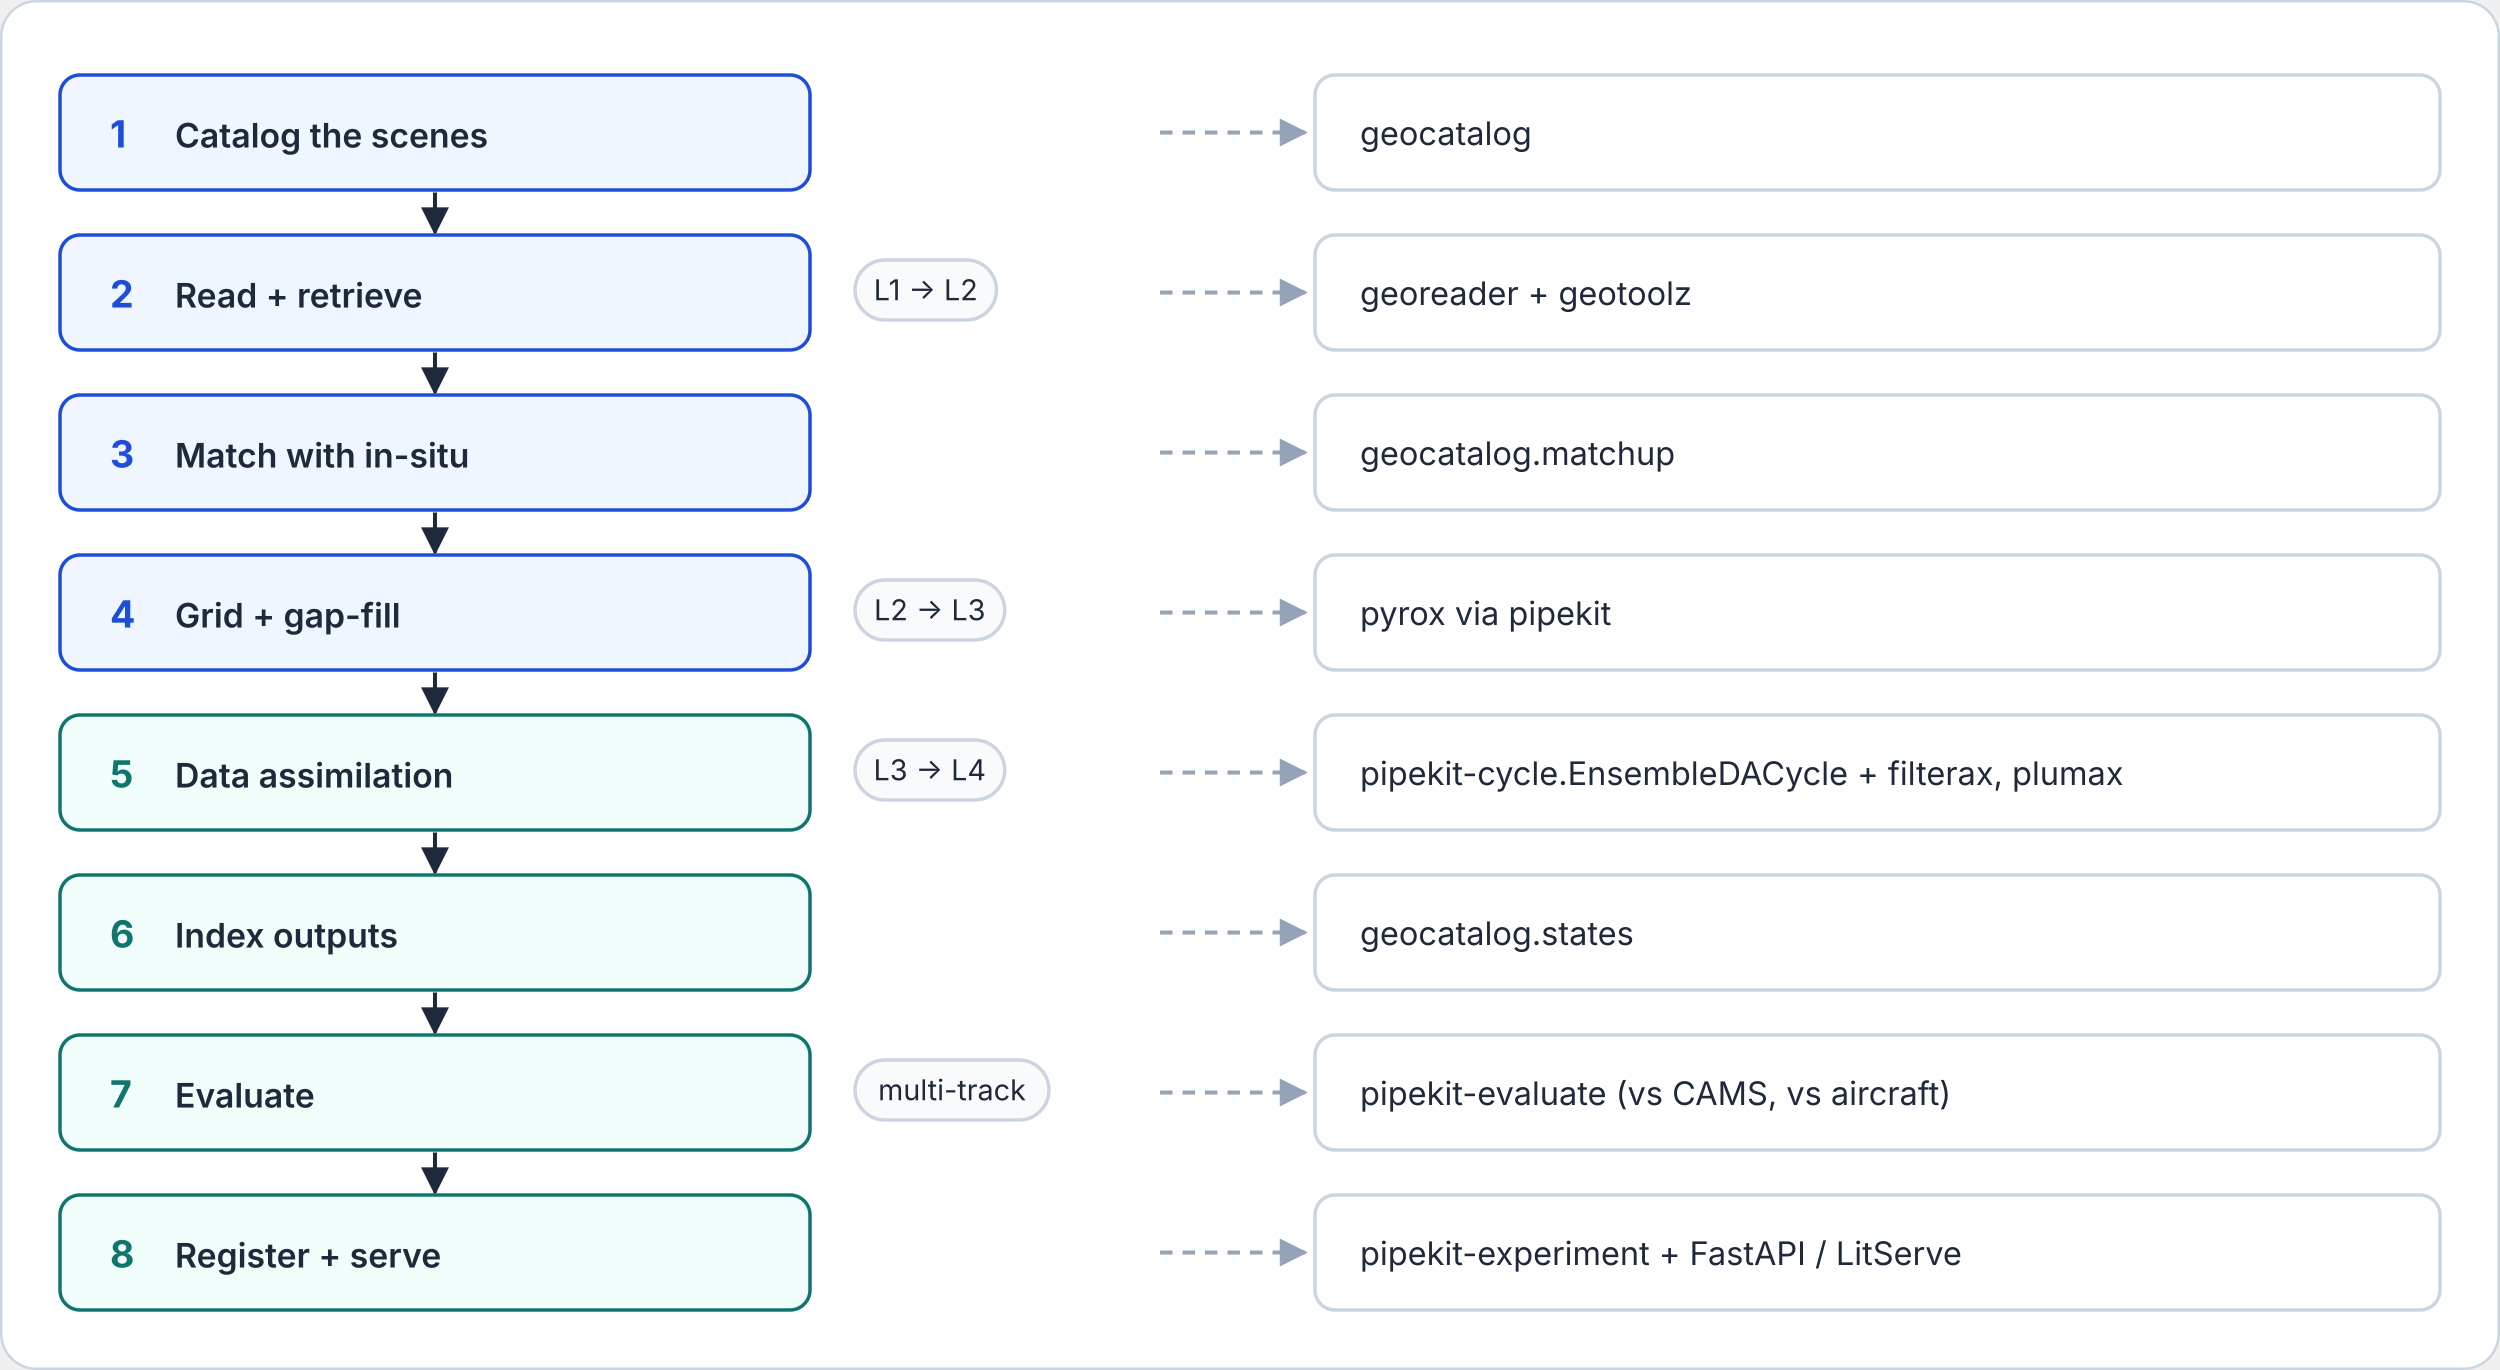
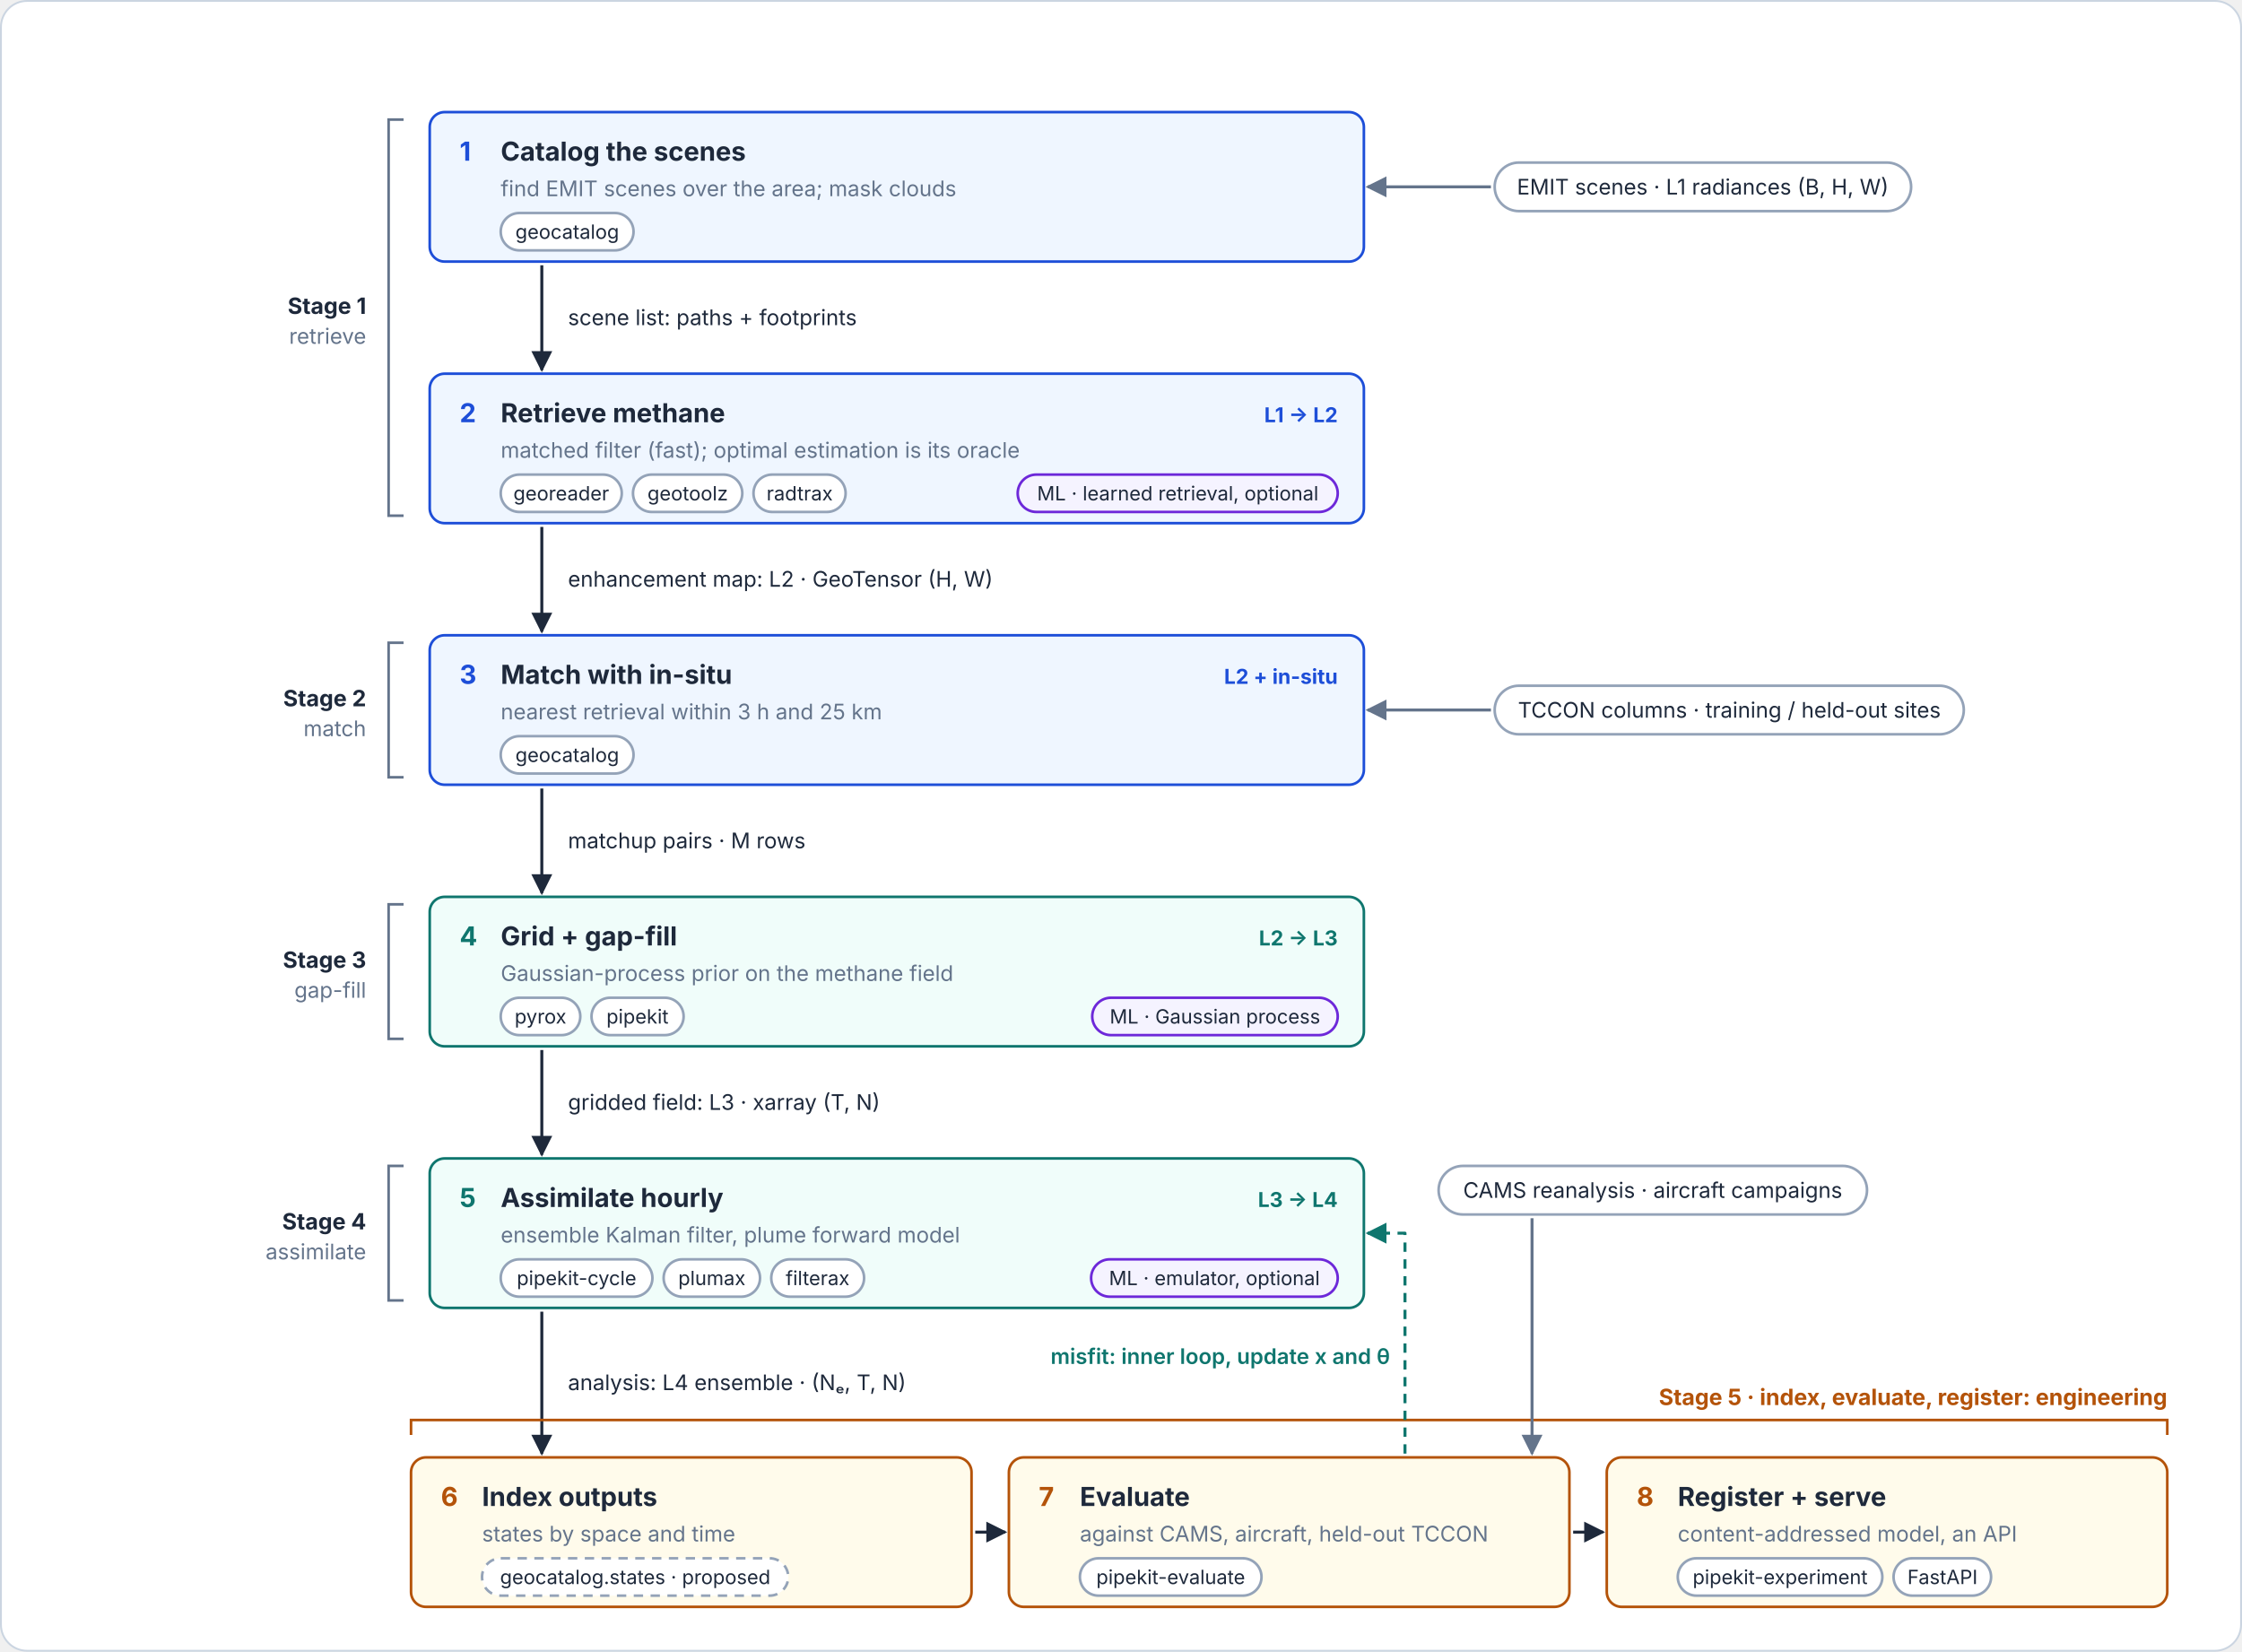
- <svg xmlns="http://www.w3.org/2000/svg" viewBox="0 0 1000 548" width="1000" height="548" role="img" aria-label="The methane attribution walkthrough: eight steps from cataloguing scenes to serving estimates, each handled by one package, crossing L1 to L4." font-family="Inter, 'Helvetica Neue', Arial, 'DejaVu Sans', sans-serif">
+ <svg xmlns="http://www.w3.org/2000/svg" viewBox="0 0 1200 884" width="1200" height="884" role="img" aria-label="The methane walkthrough: five science steps down the left (catalog, retrieve, match with in-situ, gap-fill, assimilate), each labelled with the data that flows to the next, its level, its packages and where ML enters; three engineering steps along the bottom (index, evaluate, register and serve). Evaluation feeds the misfit back to assimilation." font-family="Inter, 'Helvetica Neue', Arial, 'DejaVu Sans', sans-serif">
  <defs>
+     <marker id="m0f766e" viewBox="0 0 10 10" refX="9" refY="5" markerWidth="7" markerHeight="7" orient="auto-start-reverse">
+       <path d="M0,0 L10,5 L0,10 z" fill="#0f766e" />
+     </marker>
    <marker id="m1e293b" viewBox="0 0 10 10" refX="9" refY="5" markerWidth="7" markerHeight="7" orient="auto-start-reverse">
      <path d="M0,0 L10,5 L0,10 z" fill="#1e293b" />
    </marker>
-     <marker id="m94a3b8" viewBox="0 0 10 10" refX="9" refY="5" markerWidth="7" markerHeight="7" orient="auto-start-reverse">
-       <path d="M0,0 L10,5 L0,10 z" fill="#94a3b8" />
+     <marker id="m64748b" viewBox="0 0 10 10" refX="9" refY="5" markerWidth="7" markerHeight="7" orient="auto-start-reverse">
+       <path d="M0,0 L10,5 L0,10 z" fill="#64748b" />
    </marker>
  </defs>
-   <rect x="0.5" y="0.5" width="999" height="547" rx="14" fill="#ffffff" stroke="#cbd5e1" />
-   <rect x="24.0" y="30.0" width="300.0" height="46.0" rx="8" fill="#eff6ff" stroke="#1d4ed8" stroke-width="1.4" />
-   <text x="44.0" y="59.0" font-size="15" fill="#1d4ed8" text-anchor="start" font-weight="700">1</text>
-   <text x="70.0" y="59.0" font-size="13.5" fill="#1e293b" text-anchor="start" font-weight="600">Catalog the scenes</text>
-   <path d="M464.0,53.0 L522.0,53.0" fill="none" stroke="#94a3b8" stroke-width="1.6" stroke-linejoin="round" stroke-dasharray="5 4" marker-end="url(#m94a3b8)" />
-   <rect x="526.0" y="30.0" width="450.0" height="46.0" rx="8" fill="#ffffff" stroke="#cbd5e1" stroke-width="1.4" />
-   <text x="544.0" y="58.0" font-size="13" fill="#1e293b" text-anchor="start" font-weight="400">geocatalog</text>
-   <path d="M174.0,77.0 L174.0,93.0" fill="none" stroke="#1e293b" stroke-width="1.6" stroke-linejoin="round" marker-end="url(#m1e293b)" />
-   <rect x="24.0" y="94.0" width="300.0" height="46.0" rx="8" fill="#eff6ff" stroke="#1d4ed8" stroke-width="1.4" />
-   <text x="44.0" y="123.0" font-size="15" fill="#1d4ed8" text-anchor="start" font-weight="700">2</text>
-   <text x="70.0" y="123.0" font-size="13.5" fill="#1e293b" text-anchor="start" font-weight="600">Read + retrieve</text>
-   <rect x="342.0" y="104.0" width="56.6" height="24.0" rx="12.0" fill="#f8fafc" stroke="#cbd5e1" stroke-width="1.4" />
-   <text x="370.3" y="120.1" font-size="11.5" fill="#1e293b" text-anchor="middle" font-weight="400">L1 → L2</text>
-   <path d="M464.0,117.0 L522.0,117.0" fill="none" stroke="#94a3b8" stroke-width="1.6" stroke-linejoin="round" stroke-dasharray="5 4" marker-end="url(#m94a3b8)" />
-   <rect x="526.0" y="94.0" width="450.0" height="46.0" rx="8" fill="#ffffff" stroke="#cbd5e1" stroke-width="1.4" />
-   <text x="544.0" y="122.0" font-size="13" fill="#1e293b" text-anchor="start" font-weight="400">georeader + geotoolz</text>
-   <path d="M174.0,141.0 L174.0,157.0" fill="none" stroke="#1e293b" stroke-width="1.6" stroke-linejoin="round" marker-end="url(#m1e293b)" />
-   <rect x="24.0" y="158.0" width="300.0" height="46.0" rx="8" fill="#eff6ff" stroke="#1d4ed8" stroke-width="1.4" />
-   <text x="44.0" y="187.0" font-size="15" fill="#1d4ed8" text-anchor="start" font-weight="700">3</text>
-   <text x="70.0" y="187.0" font-size="13.5" fill="#1e293b" text-anchor="start" font-weight="600">Match with in-situ</text>
-   <path d="M464.0,181.0 L522.0,181.0" fill="none" stroke="#94a3b8" stroke-width="1.6" stroke-linejoin="round" stroke-dasharray="5 4" marker-end="url(#m94a3b8)" />
-   <rect x="526.0" y="158.0" width="450.0" height="46.0" rx="8" fill="#ffffff" stroke="#cbd5e1" stroke-width="1.4" />
-   <text x="544.0" y="186.0" font-size="13" fill="#1e293b" text-anchor="start" font-weight="400">geocatalog.matchup</text>
-   <path d="M174.0,205.0 L174.0,221.0" fill="none" stroke="#1e293b" stroke-width="1.6" stroke-linejoin="round" marker-end="url(#m1e293b)" />
-   <rect x="24.0" y="222.0" width="300.0" height="46.0" rx="8" fill="#eff6ff" stroke="#1d4ed8" stroke-width="1.4" />
-   <text x="44.0" y="251.0" font-size="15" fill="#1d4ed8" text-anchor="start" font-weight="700">4</text>
-   <text x="70.0" y="251.0" font-size="13.5" fill="#1e293b" text-anchor="start" font-weight="600">Grid + gap-fill</text>
-   <rect x="342.0" y="232.0" width="59.9" height="24.0" rx="12.0" fill="#f8fafc" stroke="#cbd5e1" stroke-width="1.4" />
-   <text x="371.9" y="248.1" font-size="11.5" fill="#1e293b" text-anchor="middle" font-weight="400">L2 → L3</text>
-   <path d="M464.0,245.0 L522.0,245.0" fill="none" stroke="#94a3b8" stroke-width="1.6" stroke-linejoin="round" stroke-dasharray="5 4" marker-end="url(#m94a3b8)" />
-   <rect x="526.0" y="222.0" width="450.0" height="46.0" rx="8" fill="#ffffff" stroke="#cbd5e1" stroke-width="1.4" />
-   <text x="544.0" y="250.0" font-size="13" fill="#1e293b" text-anchor="start" font-weight="400">pyrox via pipekit</text>
-   <path d="M174.0,269.0 L174.0,285.0" fill="none" stroke="#1e293b" stroke-width="1.6" stroke-linejoin="round" marker-end="url(#m1e293b)" />
-   <rect x="24.0" y="286.0" width="300.0" height="46.0" rx="8" fill="#f0fdfa" stroke="#0f766e" stroke-width="1.4" />
-   <text x="44.0" y="315.0" font-size="15" fill="#0f766e" text-anchor="start" font-weight="700">5</text>
-   <text x="70.0" y="315.0" font-size="13.5" fill="#1e293b" text-anchor="start" font-weight="600">Data assimilation</text>
-   <rect x="342.0" y="296.0" width="59.9" height="24.0" rx="12.0" fill="#f8fafc" stroke="#cbd5e1" stroke-width="1.4" />
-   <text x="371.9" y="312.1" font-size="11.5" fill="#1e293b" text-anchor="middle" font-weight="400">L3 → L4</text>
-   <path d="M464.0,309.0 L522.0,309.0" fill="none" stroke="#94a3b8" stroke-width="1.6" stroke-linejoin="round" stroke-dasharray="5 4" marker-end="url(#m94a3b8)" />
-   <rect x="526.0" y="286.0" width="450.0" height="46.0" rx="8" fill="#ffffff" stroke="#cbd5e1" stroke-width="1.4" />
-   <text x="544.0" y="314.0" font-size="13" fill="#1e293b" text-anchor="start" font-weight="400">pipekit-cycle.EnsembleDACycle + filterax, plumax</text>
-   <path d="M174.0,333.0 L174.0,349.0" fill="none" stroke="#1e293b" stroke-width="1.6" stroke-linejoin="round" marker-end="url(#m1e293b)" />
-   <rect x="24.0" y="350.0" width="300.0" height="46.0" rx="8" fill="#f0fdfa" stroke="#0f766e" stroke-width="1.4" />
-   <text x="44.0" y="379.0" font-size="15" fill="#0f766e" text-anchor="start" font-weight="700">6</text>
-   <text x="70.0" y="379.0" font-size="13.5" fill="#1e293b" text-anchor="start" font-weight="600">Index outputs</text>
-   <path d="M464.0,373.0 L522.0,373.0" fill="none" stroke="#94a3b8" stroke-width="1.6" stroke-linejoin="round" stroke-dasharray="5 4" marker-end="url(#m94a3b8)" />
-   <rect x="526.0" y="350.0" width="450.0" height="46.0" rx="8" fill="#ffffff" stroke="#cbd5e1" stroke-width="1.4" />
-   <text x="544.0" y="378.0" font-size="13" fill="#1e293b" text-anchor="start" font-weight="400">geocatalog.states</text>
-   <path d="M174.0,397.0 L174.0,413.0" fill="none" stroke="#1e293b" stroke-width="1.6" stroke-linejoin="round" marker-end="url(#m1e293b)" />
-   <rect x="24.0" y="414.0" width="300.0" height="46.0" rx="8" fill="#f0fdfa" stroke="#0f766e" stroke-width="1.4" />
-   <text x="44.0" y="443.0" font-size="15" fill="#0f766e" text-anchor="start" font-weight="700">7</text>
-   <text x="70.0" y="443.0" font-size="13.5" fill="#1e293b" text-anchor="start" font-weight="600">Evaluate</text>
-   <rect x="342.0" y="424.0" width="77.6" height="24.0" rx="12.0" fill="#f8fafc" stroke="#cbd5e1" stroke-width="1.4" />
-   <text x="380.8" y="440.1" font-size="11.5" fill="#1e293b" text-anchor="middle" font-weight="400">multi-track</text>
-   <path d="M464.0,437.0 L522.0,437.0" fill="none" stroke="#94a3b8" stroke-width="1.6" stroke-linejoin="round" stroke-dasharray="5 4" marker-end="url(#m94a3b8)" />
-   <rect x="526.0" y="414.0" width="450.0" height="46.0" rx="8" fill="#ffffff" stroke="#cbd5e1" stroke-width="1.4" />
-   <text x="544.0" y="442.0" font-size="13" fill="#1e293b" text-anchor="start" font-weight="400">pipekit-evaluate  (vs CAMS, vs aircraft)</text>
-   <path d="M174.0,461.0 L174.0,477.0" fill="none" stroke="#1e293b" stroke-width="1.6" stroke-linejoin="round" marker-end="url(#m1e293b)" />
-   <rect x="24.0" y="478.0" width="300.0" height="46.0" rx="8" fill="#f0fdfa" stroke="#0f766e" stroke-width="1.4" />
-   <text x="44.0" y="507.0" font-size="15" fill="#0f766e" text-anchor="start" font-weight="700">8</text>
-   <text x="70.0" y="507.0" font-size="13.5" fill="#1e293b" text-anchor="start" font-weight="600">Register + serve</text>
-   <path d="M464.0,501.0 L522.0,501.0" fill="none" stroke="#94a3b8" stroke-width="1.6" stroke-linejoin="round" stroke-dasharray="5 4" marker-end="url(#m94a3b8)" />
-   <rect x="526.0" y="478.0" width="450.0" height="46.0" rx="8" fill="#ffffff" stroke="#cbd5e1" stroke-width="1.4" />
-   <text x="544.0" y="506.0" font-size="13" fill="#1e293b" text-anchor="start" font-weight="400">pipekit-experiment + FastAPI / LitServe</text>
+   <rect x="0.5" y="0.5" width="1199" height="883" rx="14" fill="#ffffff" stroke="#cbd5e1" />
+   <rect x="230.0" y="60.0" width="500.0" height="80.0" rx="8" fill="#eff6ff" stroke="#1d4ed8" stroke-width="1.4" />
+   <text x="246.0" y="86.0" font-size="14" fill="#1d4ed8" text-anchor="start" font-weight="700">1</text>
+   <text x="268.0" y="86.0" font-size="14" fill="#1e293b" text-anchor="start" font-weight="700">Catalog the scenes</text>
+   <text x="268.0" y="105.0" font-size="11.5" fill="#64748b" text-anchor="start" font-weight="400">find EMIT scenes over the area; mask clouds</text>
+   <rect x="268.0" y="114.0" width="71.1" height="20.0" rx="10.0" fill="#ffffff" stroke="#94a3b8" stroke-width="1.4" />
+   <text x="303.6" y="127.8" font-size="10.5" fill="#1e293b" text-anchor="middle" font-weight="400">geocatalog</text>
+   <rect x="230.0" y="200.0" width="500.0" height="80.0" rx="8" fill="#eff6ff" stroke="#1d4ed8" stroke-width="1.4" />
+   <text x="246.0" y="226.0" font-size="14" fill="#1d4ed8" text-anchor="start" font-weight="700">2</text>
+   <text x="268.0" y="226.0" font-size="14" fill="#1e293b" text-anchor="start" font-weight="700">Retrieve methane</text>
+   <text x="716.0" y="226.0" font-size="11" fill="#1d4ed8" text-anchor="end" font-weight="700">L1 → L2</text>
+   <text x="268.0" y="245.0" font-size="11.5" fill="#64748b" text-anchor="start" font-weight="400">matched filter (fast); optimal estimation is its oracle</text>
+   <rect x="268.0" y="254.0" width="64.8" height="20.0" rx="10.0" fill="#ffffff" stroke="#94a3b8" stroke-width="1.4" />
+   <text x="300.4" y="267.8" font-size="10.5" fill="#1e293b" text-anchor="middle" font-weight="400">georeader</text>
+   <rect x="338.8" y="254.0" width="58.5" height="20.0" rx="10.0" fill="#ffffff" stroke="#94a3b8" stroke-width="1.4" />
+   <text x="368.1" y="267.8" font-size="10.5" fill="#1e293b" text-anchor="middle" font-weight="400">geotoolz</text>
+   <rect x="403.3" y="254.0" width="49.3" height="20.0" rx="10.0" fill="#ffffff" stroke="#94a3b8" stroke-width="1.4" />
+   <text x="428.0" y="267.8" font-size="10.5" fill="#1e293b" text-anchor="middle" font-weight="400">radtrax</text>
+   <rect x="544.7" y="254.0" width="171.3" height="20.0" rx="10.0" fill="#f5f3ff" stroke="#6d28d9" stroke-width="1.4" />
+   <text x="630.4" y="267.8" font-size="10.5" fill="#1e293b" text-anchor="middle" font-weight="400">ML · learned retrieval, optional</text>
+   <rect x="230.0" y="340.0" width="500.0" height="80.0" rx="8" fill="#eff6ff" stroke="#1d4ed8" stroke-width="1.4" />
+   <text x="246.0" y="366.0" font-size="14" fill="#1d4ed8" text-anchor="start" font-weight="700">3</text>
+   <text x="268.0" y="366.0" font-size="14" fill="#1e293b" text-anchor="start" font-weight="700">Match with in-situ</text>
+   <text x="716.0" y="366.0" font-size="11" fill="#1d4ed8" text-anchor="end" font-weight="700">L2 + in-situ</text>
+   <text x="268.0" y="385.0" font-size="11.5" fill="#64748b" text-anchor="start" font-weight="400">nearest retrieval within 3 h and 25 km</text>
+   <rect x="268.0" y="394.0" width="71.1" height="20.0" rx="10.0" fill="#ffffff" stroke="#94a3b8" stroke-width="1.4" />
+   <text x="303.6" y="407.8" font-size="10.5" fill="#1e293b" text-anchor="middle" font-weight="400">geocatalog</text>
+   <rect x="230.0" y="480.0" width="500.0" height="80.0" rx="8" fill="#f0fdfa" stroke="#0f766e" stroke-width="1.4" />
+   <text x="246.0" y="506.0" font-size="14" fill="#0f766e" text-anchor="start" font-weight="700">4</text>
+   <text x="268.0" y="506.0" font-size="14" fill="#1e293b" text-anchor="start" font-weight="700">Grid + gap-fill</text>
+   <text x="716.0" y="506.0" font-size="11" fill="#0f766e" text-anchor="end" font-weight="700">L2 → L3</text>
+   <text x="268.0" y="525.0" font-size="11.5" fill="#64748b" text-anchor="start" font-weight="400">Gaussian-process prior on the methane field</text>
+   <rect x="268.0" y="534.0" width="42.6" height="20.0" rx="10.0" fill="#ffffff" stroke="#94a3b8" stroke-width="1.4" />
+   <text x="289.3" y="547.8" font-size="10.5" fill="#1e293b" text-anchor="middle" font-weight="400">pyrox</text>
+   <rect x="316.6" y="534.0" width="49.3" height="20.0" rx="10.0" fill="#ffffff" stroke="#94a3b8" stroke-width="1.4" />
+   <text x="341.2" y="547.8" font-size="10.5" fill="#1e293b" text-anchor="middle" font-weight="400">pipekit</text>
+   <rect x="584.6" y="534.0" width="131.4" height="20.0" rx="10.0" fill="#f5f3ff" stroke="#6d28d9" stroke-width="1.4" />
+   <text x="650.3" y="547.8" font-size="10.5" fill="#1e293b" text-anchor="middle" font-weight="400">ML · Gaussian process</text>
+   <rect x="230.0" y="620.0" width="500.0" height="80.0" rx="8" fill="#f0fdfa" stroke="#0f766e" stroke-width="1.4" />
+   <text x="246.0" y="646.0" font-size="14" fill="#0f766e" text-anchor="start" font-weight="700">5</text>
+   <text x="268.0" y="646.0" font-size="14" fill="#1e293b" text-anchor="start" font-weight="700">Assimilate hourly</text>
+   <text x="716.0" y="646.0" font-size="11" fill="#0f766e" text-anchor="end" font-weight="700">L3 → L4</text>
+   <text x="268.0" y="665.0" font-size="11.5" fill="#64748b" text-anchor="start" font-weight="400">ensemble Kalman filter, plume forward model</text>
+   <rect x="268.0" y="674.0" width="81.2" height="20.0" rx="10.0" fill="#ffffff" stroke="#94a3b8" stroke-width="1.4" />
+   <text x="308.6" y="687.8" font-size="10.5" fill="#1e293b" text-anchor="middle" font-weight="400">pipekit-cycle</text>
+   <rect x="355.2" y="674.0" width="51.6" height="20.0" rx="10.0" fill="#ffffff" stroke="#94a3b8" stroke-width="1.4" />
+   <text x="381.0" y="687.8" font-size="10.5" fill="#1e293b" text-anchor="middle" font-weight="400">plumax</text>
+   <rect x="412.8" y="674.0" width="49.7" height="20.0" rx="10.0" fill="#ffffff" stroke="#94a3b8" stroke-width="1.4" />
+   <text x="437.6" y="687.8" font-size="10.5" fill="#1e293b" text-anchor="middle" font-weight="400">filterax</text>
+   <rect x="584.0" y="674.0" width="132.0" height="20.0" rx="10.0" fill="#f5f3ff" stroke="#6d28d9" stroke-width="1.4" />
+   <text x="650.0" y="687.8" font-size="10.5" fill="#1e293b" text-anchor="middle" font-weight="400">ML · emulator, optional</text>
+   <path d="M290.0,142.0 L290.0,198.0" fill="none" stroke="#1e293b" stroke-width="1.6" stroke-linejoin="round" marker-end="url(#m1e293b)" />
+   <text x="304.0" y="174.0" font-size="11.5" fill="#1e293b" text-anchor="start" font-weight="400">scene list: paths + footprints</text>
+   <path d="M290.0,282.0 L290.0,338.0" fill="none" stroke="#1e293b" stroke-width="1.6" stroke-linejoin="round" marker-end="url(#m1e293b)" />
+   <text x="304.0" y="314.0" font-size="11.5" fill="#1e293b" text-anchor="start" font-weight="400">enhancement map: L2 · GeoTensor (H, W)</text>
+   <path d="M290.0,422.0 L290.0,478.0" fill="none" stroke="#1e293b" stroke-width="1.6" stroke-linejoin="round" marker-end="url(#m1e293b)" />
+   <text x="304.0" y="454.0" font-size="11.5" fill="#1e293b" text-anchor="start" font-weight="400">matchup pairs · M rows</text>
+   <path d="M290.0,562.0 L290.0,618.0" fill="none" stroke="#1e293b" stroke-width="1.6" stroke-linejoin="round" marker-end="url(#m1e293b)" />
+   <text x="304.0" y="594.0" font-size="11.5" fill="#1e293b" text-anchor="start" font-weight="400">gridded field: L3 · xarray (T, N)</text>
+   <path d="M216,64 L208,64 L208,276 L216,276" fill="none" stroke="#64748b" stroke-width="1.4" />
+   <text x="196.0" y="168.0" font-size="12" fill="#1e293b" text-anchor="end" font-weight="700">Stage 1</text>
+   <text x="196.0" y="184.0" font-size="11.5" fill="#64748b" text-anchor="end" font-weight="400">retrieve</text>
+   <path d="M216,344 L208,344 L208,416 L216,416" fill="none" stroke="#64748b" stroke-width="1.4" />
+   <text x="196.0" y="378.0" font-size="12" fill="#1e293b" text-anchor="end" font-weight="700">Stage 2</text>
+   <text x="196.0" y="394.0" font-size="11.5" fill="#64748b" text-anchor="end" font-weight="400">match</text>
+   <path d="M216,484 L208,484 L208,556 L216,556" fill="none" stroke="#64748b" stroke-width="1.4" />
+   <text x="196.0" y="518.0" font-size="12" fill="#1e293b" text-anchor="end" font-weight="700">Stage 3</text>
+   <text x="196.0" y="534.0" font-size="11.5" fill="#64748b" text-anchor="end" font-weight="400">gap-fill</text>
+   <path d="M216,624 L208,624 L208,696 L216,696" fill="none" stroke="#64748b" stroke-width="1.4" />
+   <text x="196.0" y="658.0" font-size="12" fill="#1e293b" text-anchor="end" font-weight="700">Stage 4</text>
+   <text x="196.0" y="674.0" font-size="11.5" fill="#64748b" text-anchor="end" font-weight="400">assimilate</text>
+   <rect x="800.0" y="87.0" width="222.9" height="26.0" rx="13.0" fill="#ffffff" stroke="#94a3b8" stroke-width="1.4" />
+   <text x="911.4" y="104.1" font-size="11.5" fill="#1e293b" text-anchor="middle" font-weight="400">EMIT scenes · L1 radiances (B, H, W)</text>
+   <path d="M798.0,100.0 L732.0,100.0" fill="none" stroke="#64748b" stroke-width="1.6" stroke-linejoin="round" marker-end="url(#m64748b)" />
+   <rect x="800.0" y="367.0" width="251.1" height="26.0" rx="13.0" fill="#ffffff" stroke="#94a3b8" stroke-width="1.4" />
+   <text x="925.6" y="384.1" font-size="11.5" fill="#1e293b" text-anchor="middle" font-weight="400">TCCON columns · training / held-out sites</text>
+   <path d="M798.0,380.0 L732.0,380.0" fill="none" stroke="#64748b" stroke-width="1.6" stroke-linejoin="round" marker-end="url(#m64748b)" />
+   <path d="M290.0,702.0 L290.0,778.0" fill="none" stroke="#1e293b" stroke-width="1.6" stroke-linejoin="round" marker-end="url(#m1e293b)" />
+   <text x="304.0" y="744.0" font-size="11.5" fill="#1e293b" text-anchor="start" font-weight="400">analysis: L4 ensemble · (Nₑ, T, N)</text>
+   <rect x="220.0" y="780.0" width="300.0" height="80.0" rx="8" fill="#fffbeb" stroke="#b45309" stroke-width="1.4" />
+   <text x="236.0" y="806.0" font-size="14" fill="#b45309" text-anchor="start" font-weight="700">6</text>
+   <text x="258.0" y="806.0" font-size="14" fill="#1e293b" text-anchor="start" font-weight="700">Index outputs</text>
+   <text x="258.0" y="825.0" font-size="11.5" fill="#64748b" text-anchor="start" font-weight="400">states by space and time</text>
+   <rect x="258.0" y="834.0" width="163.9" height="20.0" rx="10.0" fill="#ffffff" stroke="#94a3b8" stroke-width="1.4" stroke-dasharray="5 4" />
+   <text x="340.0" y="847.8" font-size="10.5" fill="#1e293b" text-anchor="middle" font-weight="400">geocatalog.states · proposed</text>
+   <rect x="540.0" y="780.0" width="300.0" height="80.0" rx="8" fill="#fffbeb" stroke="#b45309" stroke-width="1.4" />
+   <text x="556.0" y="806.0" font-size="14" fill="#b45309" text-anchor="start" font-weight="700">7</text>
+   <text x="578.0" y="806.0" font-size="14" fill="#1e293b" text-anchor="start" font-weight="700">Evaluate</text>
+   <text x="578.0" y="825.0" font-size="11.5" fill="#64748b" text-anchor="start" font-weight="400">against CAMS, aircraft, held-out TCCON</text>
+   <rect x="578.0" y="834.0" width="97.2" height="20.0" rx="10.0" fill="#ffffff" stroke="#94a3b8" stroke-width="1.4" />
+   <text x="626.6" y="847.8" font-size="10.5" fill="#1e293b" text-anchor="middle" font-weight="400">pipekit-evaluate</text>
+   <rect x="860.0" y="780.0" width="300.0" height="80.0" rx="8" fill="#fffbeb" stroke="#b45309" stroke-width="1.4" />
+   <text x="876.0" y="806.0" font-size="14" fill="#b45309" text-anchor="start" font-weight="700">8</text>
+   <text x="898.0" y="806.0" font-size="14" fill="#1e293b" text-anchor="start" font-weight="700">Register + serve</text>
+   <text x="898.0" y="825.0" font-size="11.5" fill="#64748b" text-anchor="start" font-weight="400">content-addressed model, an API</text>
+   <rect x="898.0" y="834.0" width="109.5" height="20.0" rx="10.0" fill="#ffffff" stroke="#94a3b8" stroke-width="1.4" />
+   <text x="952.8" y="847.8" font-size="10.5" fill="#1e293b" text-anchor="middle" font-weight="400">pipekit-experiment</text>
+   <rect x="1013.5" y="834.0" width="52.2" height="20.0" rx="10.0" fill="#ffffff" stroke="#94a3b8" stroke-width="1.4" />
+   <text x="1039.7" y="847.8" font-size="10.5" fill="#1e293b" text-anchor="middle" font-weight="400">FastAPI</text>
+   <path d="M522.0,820.0 L538.0,820.0" fill="none" stroke="#1e293b" stroke-width="1.6" stroke-linejoin="round" marker-end="url(#m1e293b)" />
+   <path d="M842.0,820.0 L858.0,820.0" fill="none" stroke="#1e293b" stroke-width="1.6" stroke-linejoin="round" marker-end="url(#m1e293b)" />
+   <path d="M220,768 L220,760 L1160,760 L1160,768" fill="none" stroke="#b45309" stroke-width="1.4" />
+   <text x="1160.0" y="752.0" font-size="12" fill="#b45309" text-anchor="end" font-weight="700">Stage 5 · index, evaluate, register: engineering</text>
+   <rect x="770.0" y="624.0" width="229.3" height="26.0" rx="13.0" fill="#ffffff" stroke="#94a3b8" stroke-width="1.4" />
+   <text x="884.6" y="641.1" font-size="11.5" fill="#1e293b" text-anchor="middle" font-weight="400">CAMS reanalysis · aircraft campaigns</text>
+   <path d="M820.0,652.0 L820.0,778.0" fill="none" stroke="#64748b" stroke-width="1.6" stroke-linejoin="round" marker-end="url(#m64748b)" />
+   <path d="M752.0,778.0 L752.0,660.0 L732.0,660.0" fill="none" stroke="#0f766e" stroke-width="1.6" stroke-linejoin="round" stroke-dasharray="5 4" marker-end="url(#m0f766e)" />
+   <text x="744.0" y="730.0" font-size="11.5" fill="#0f766e" text-anchor="end" font-weight="600">misfit: inner loop, update x and θ</text>
</svg>
